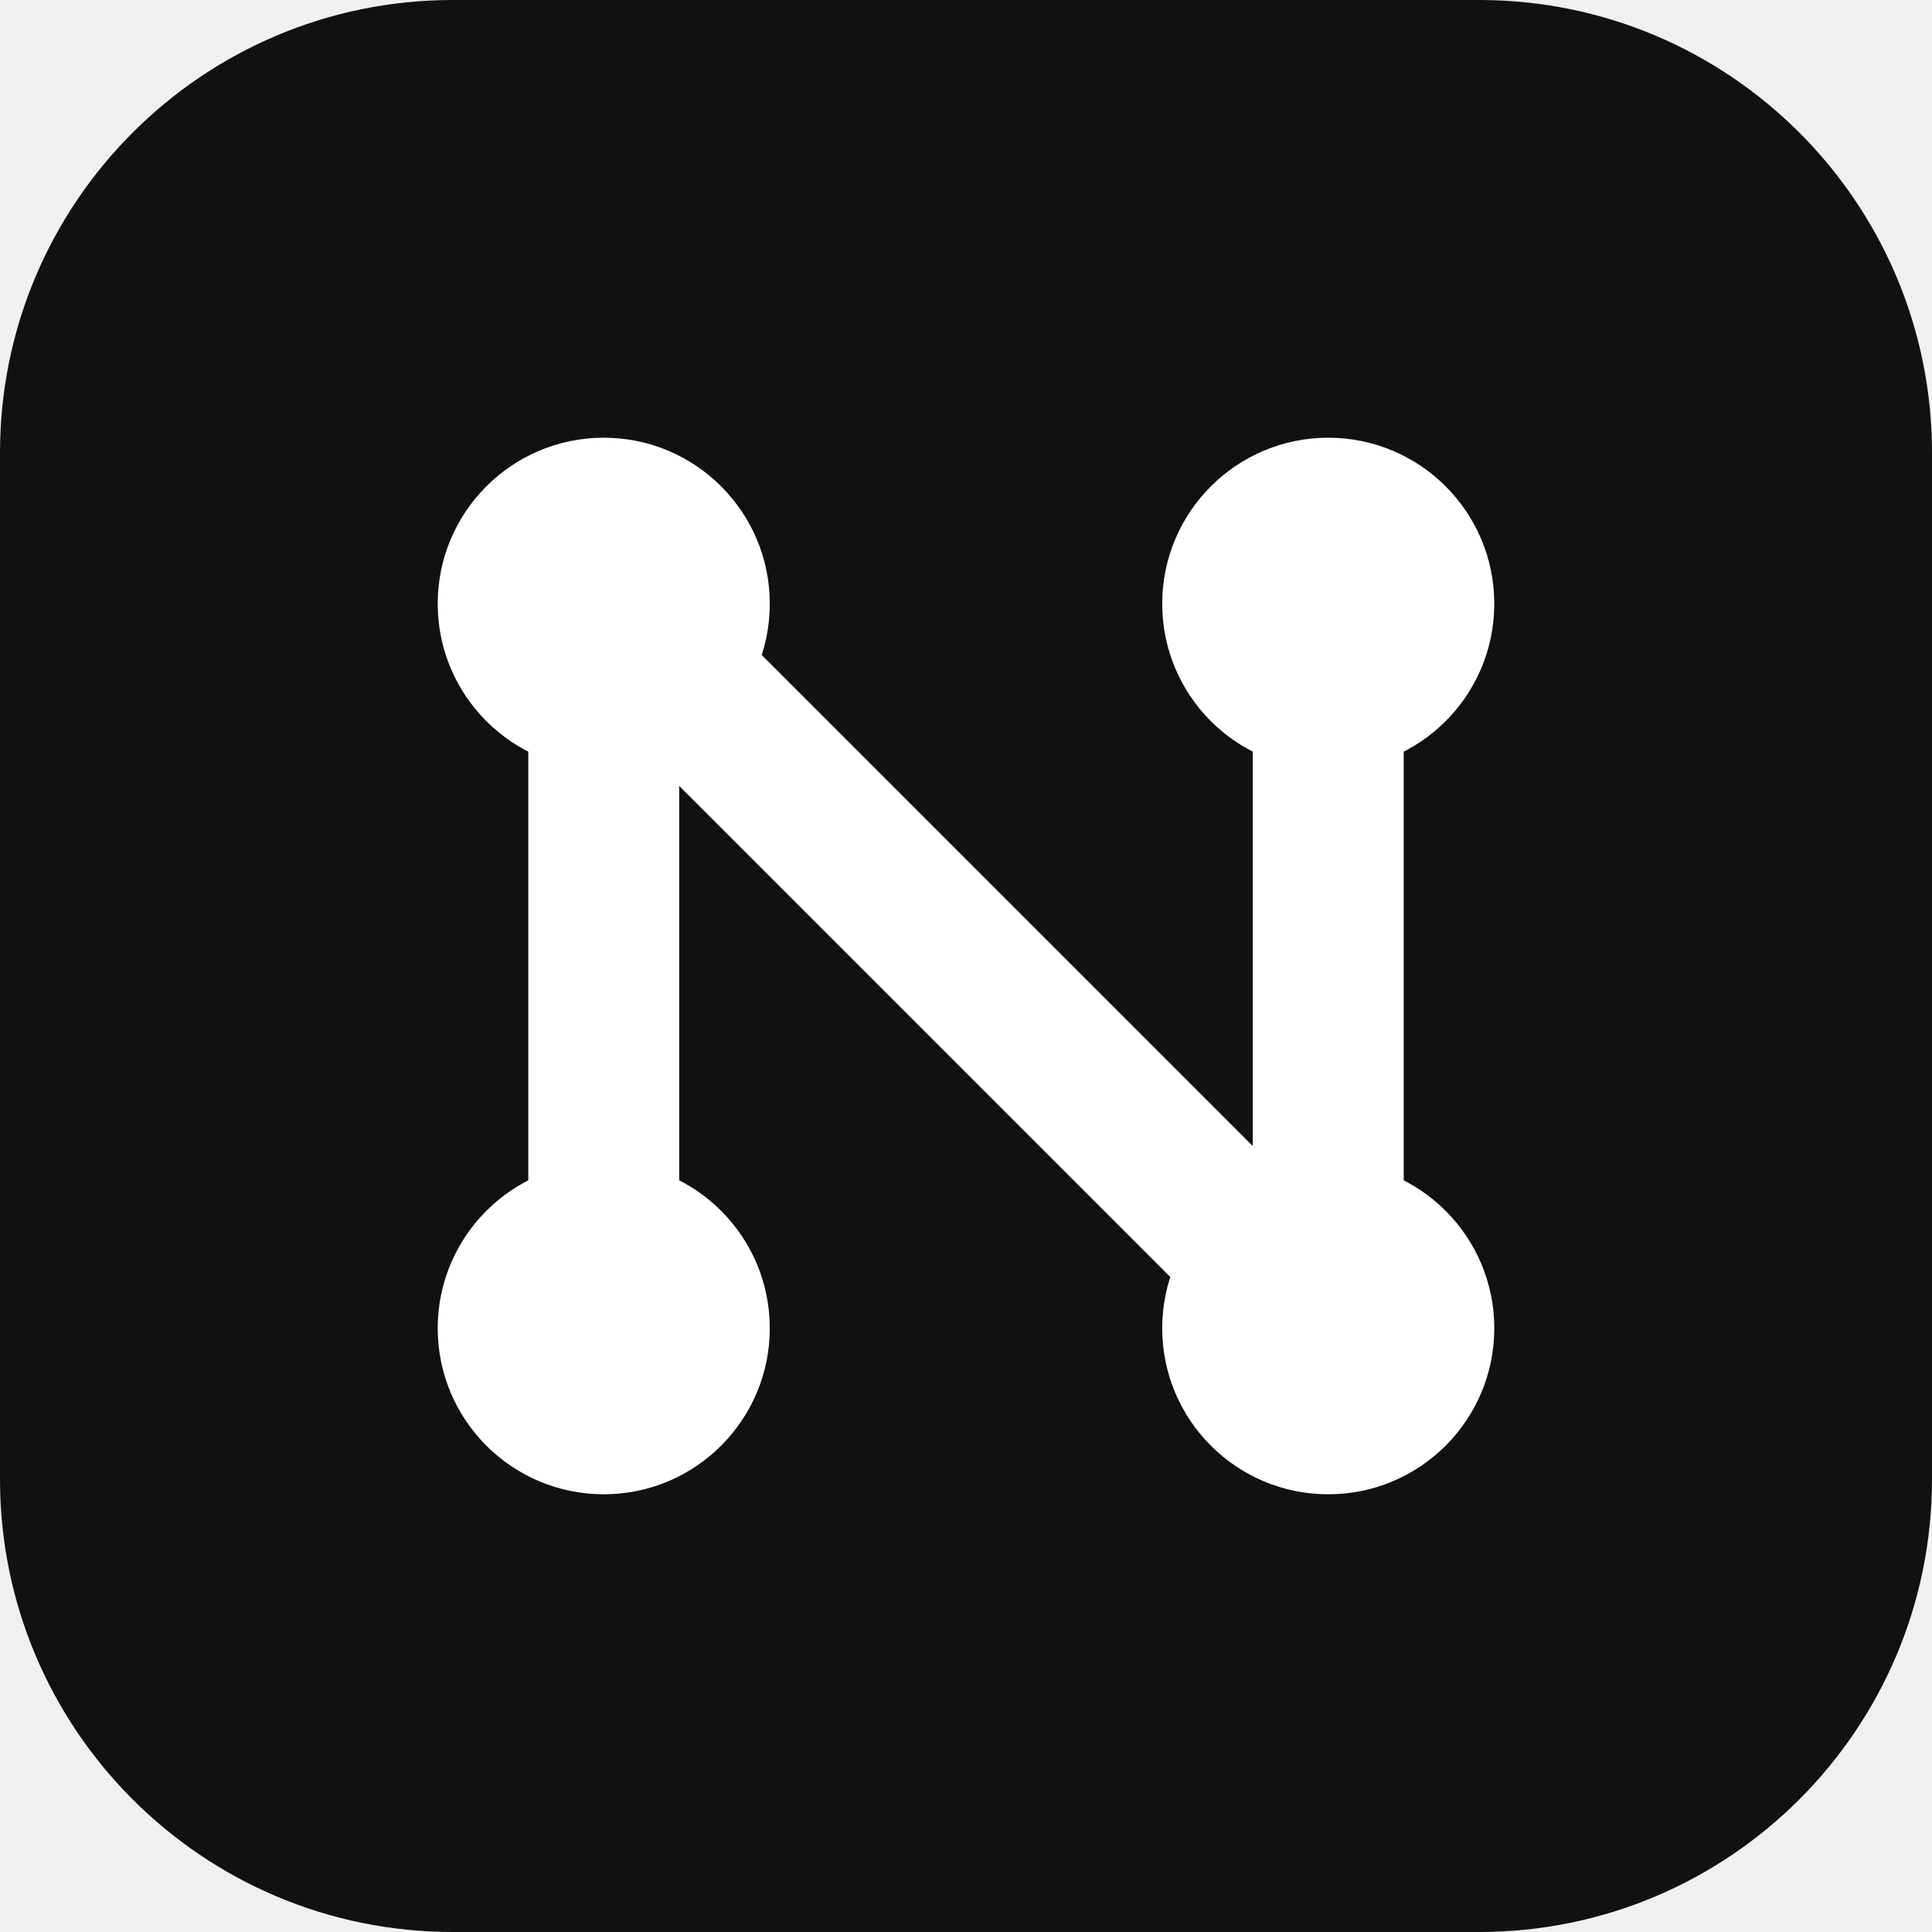
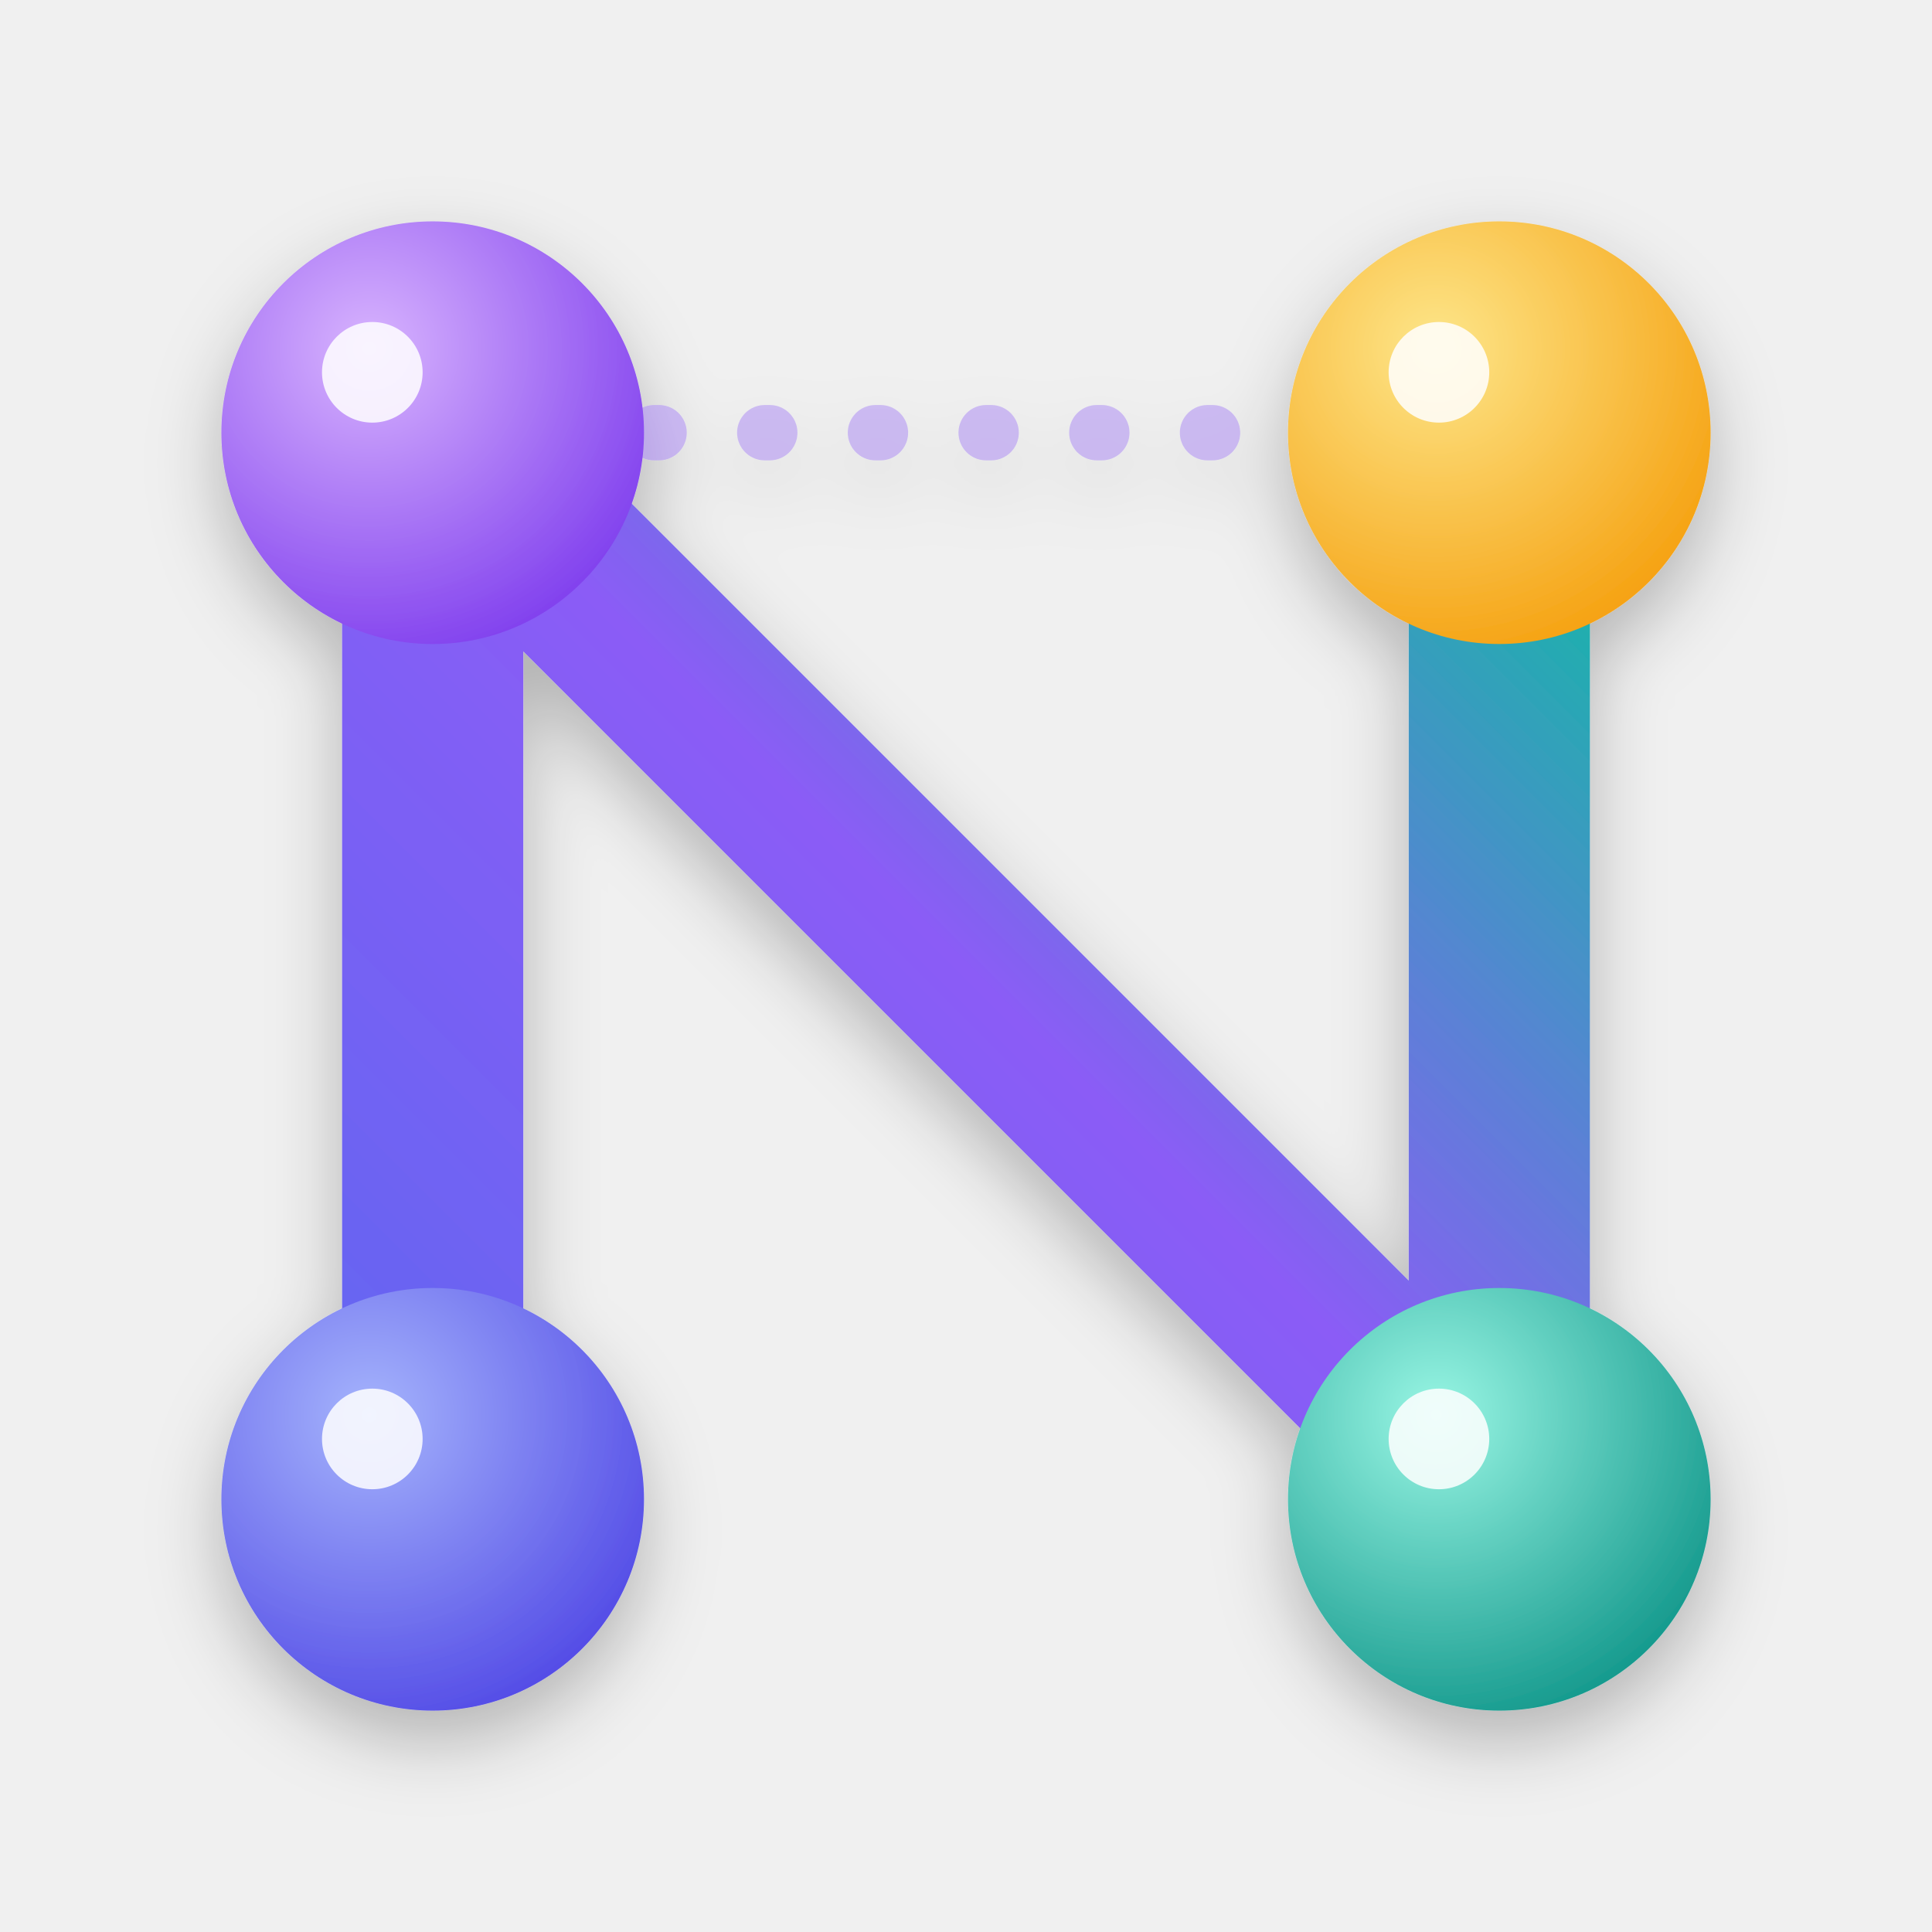
- <svg xmlns="http://www.w3.org/2000/svg" viewBox="0 0 64 64">
-   <rect width="64" height="64" rx="15" fill="#111" />
-   <path d="M20 44V20L44 44V20" fill="none" stroke="#fff" stroke-width="5" stroke-linecap="round" stroke-linejoin="round" />
-   <g fill="#fff">
-     <circle cx="20" cy="44" r="5.5" />
-     <circle cx="20" cy="20" r="5.5" />
-     <circle cx="44" cy="44" r="5.5" />
-     <circle cx="44" cy="20" r="5.5" />
+ <svg xmlns="http://www.w3.org/2000/svg" width="1024" height="1024" viewBox="128 128 768 768">
+   <defs>
+     <linearGradient id="kante" x1="0" y1="1" x2="1" y2="0">
+       <stop offset="0" stop-color="#6366f1" />
+       <stop offset="0.5" stop-color="#8b5cf6" />
+       <stop offset="1" stop-color="#14b8a6" />
+     </linearGradient>
+     <radialGradient id="k1" cx="0.35" cy="0.3" r="0.8">
+       <stop offset="0" stop-color="#a5b4fc" />
+       <stop offset="1" stop-color="#4f46e5" />
+     </radialGradient>
+     <radialGradient id="k2" cx="0.35" cy="0.3" r="0.8">
+       <stop offset="0" stop-color="#d8b4fe" />
+       <stop offset="1" stop-color="#7c3aed" />
+     </radialGradient>
+     <radialGradient id="k3" cx="0.35" cy="0.3" r="0.8">
+       <stop offset="0" stop-color="#99f6e4" />
+       <stop offset="1" stop-color="#0d9488" />
+     </radialGradient>
+     <radialGradient id="k4" cx="0.35" cy="0.3" r="0.8">
+       <stop offset="0" stop-color="#fde68a" />
+       <stop offset="1" stop-color="#f59e0b" />
+     </radialGradient>
+     <filter id="sh" x="-30%" y="-30%" width="160%" height="170%">
+       <feDropShadow dx="0" dy="12" stdDeviation="14" flood-color="#000" flood-opacity="0.25" />
+     </filter>
+   </defs>
+   <g filter="url(#sh)">
+     <path d="M300 724 V300 L724 724 V300" fill="none" stroke="url(#kante)" stroke-width="72" stroke-linecap="round" stroke-linejoin="round" />
+     <path d="M300 300 L724 300" fill="none" stroke="#8b5cf6" stroke-opacity="0.35" stroke-width="22" stroke-linecap="round" stroke-dasharray="2 42" />
+     <circle cx="300" cy="724" r="84" fill="url(#k1)" />
+     <circle cx="300" cy="300" r="84" fill="url(#k2)" />
+     <circle cx="724" cy="724" r="84" fill="url(#k3)" />
+     <circle cx="724" cy="300" r="84" fill="url(#k4)" />
+   </g>
+   <g fill="#ffffff" fill-opacity="0.85">
+     <circle cx="276" cy="700" r="20" />
+     <circle cx="276" cy="276" r="20" />
+     <circle cx="700" cy="700" r="20" />
+     <circle cx="700" cy="276" r="20" />
  </g>
</svg>
